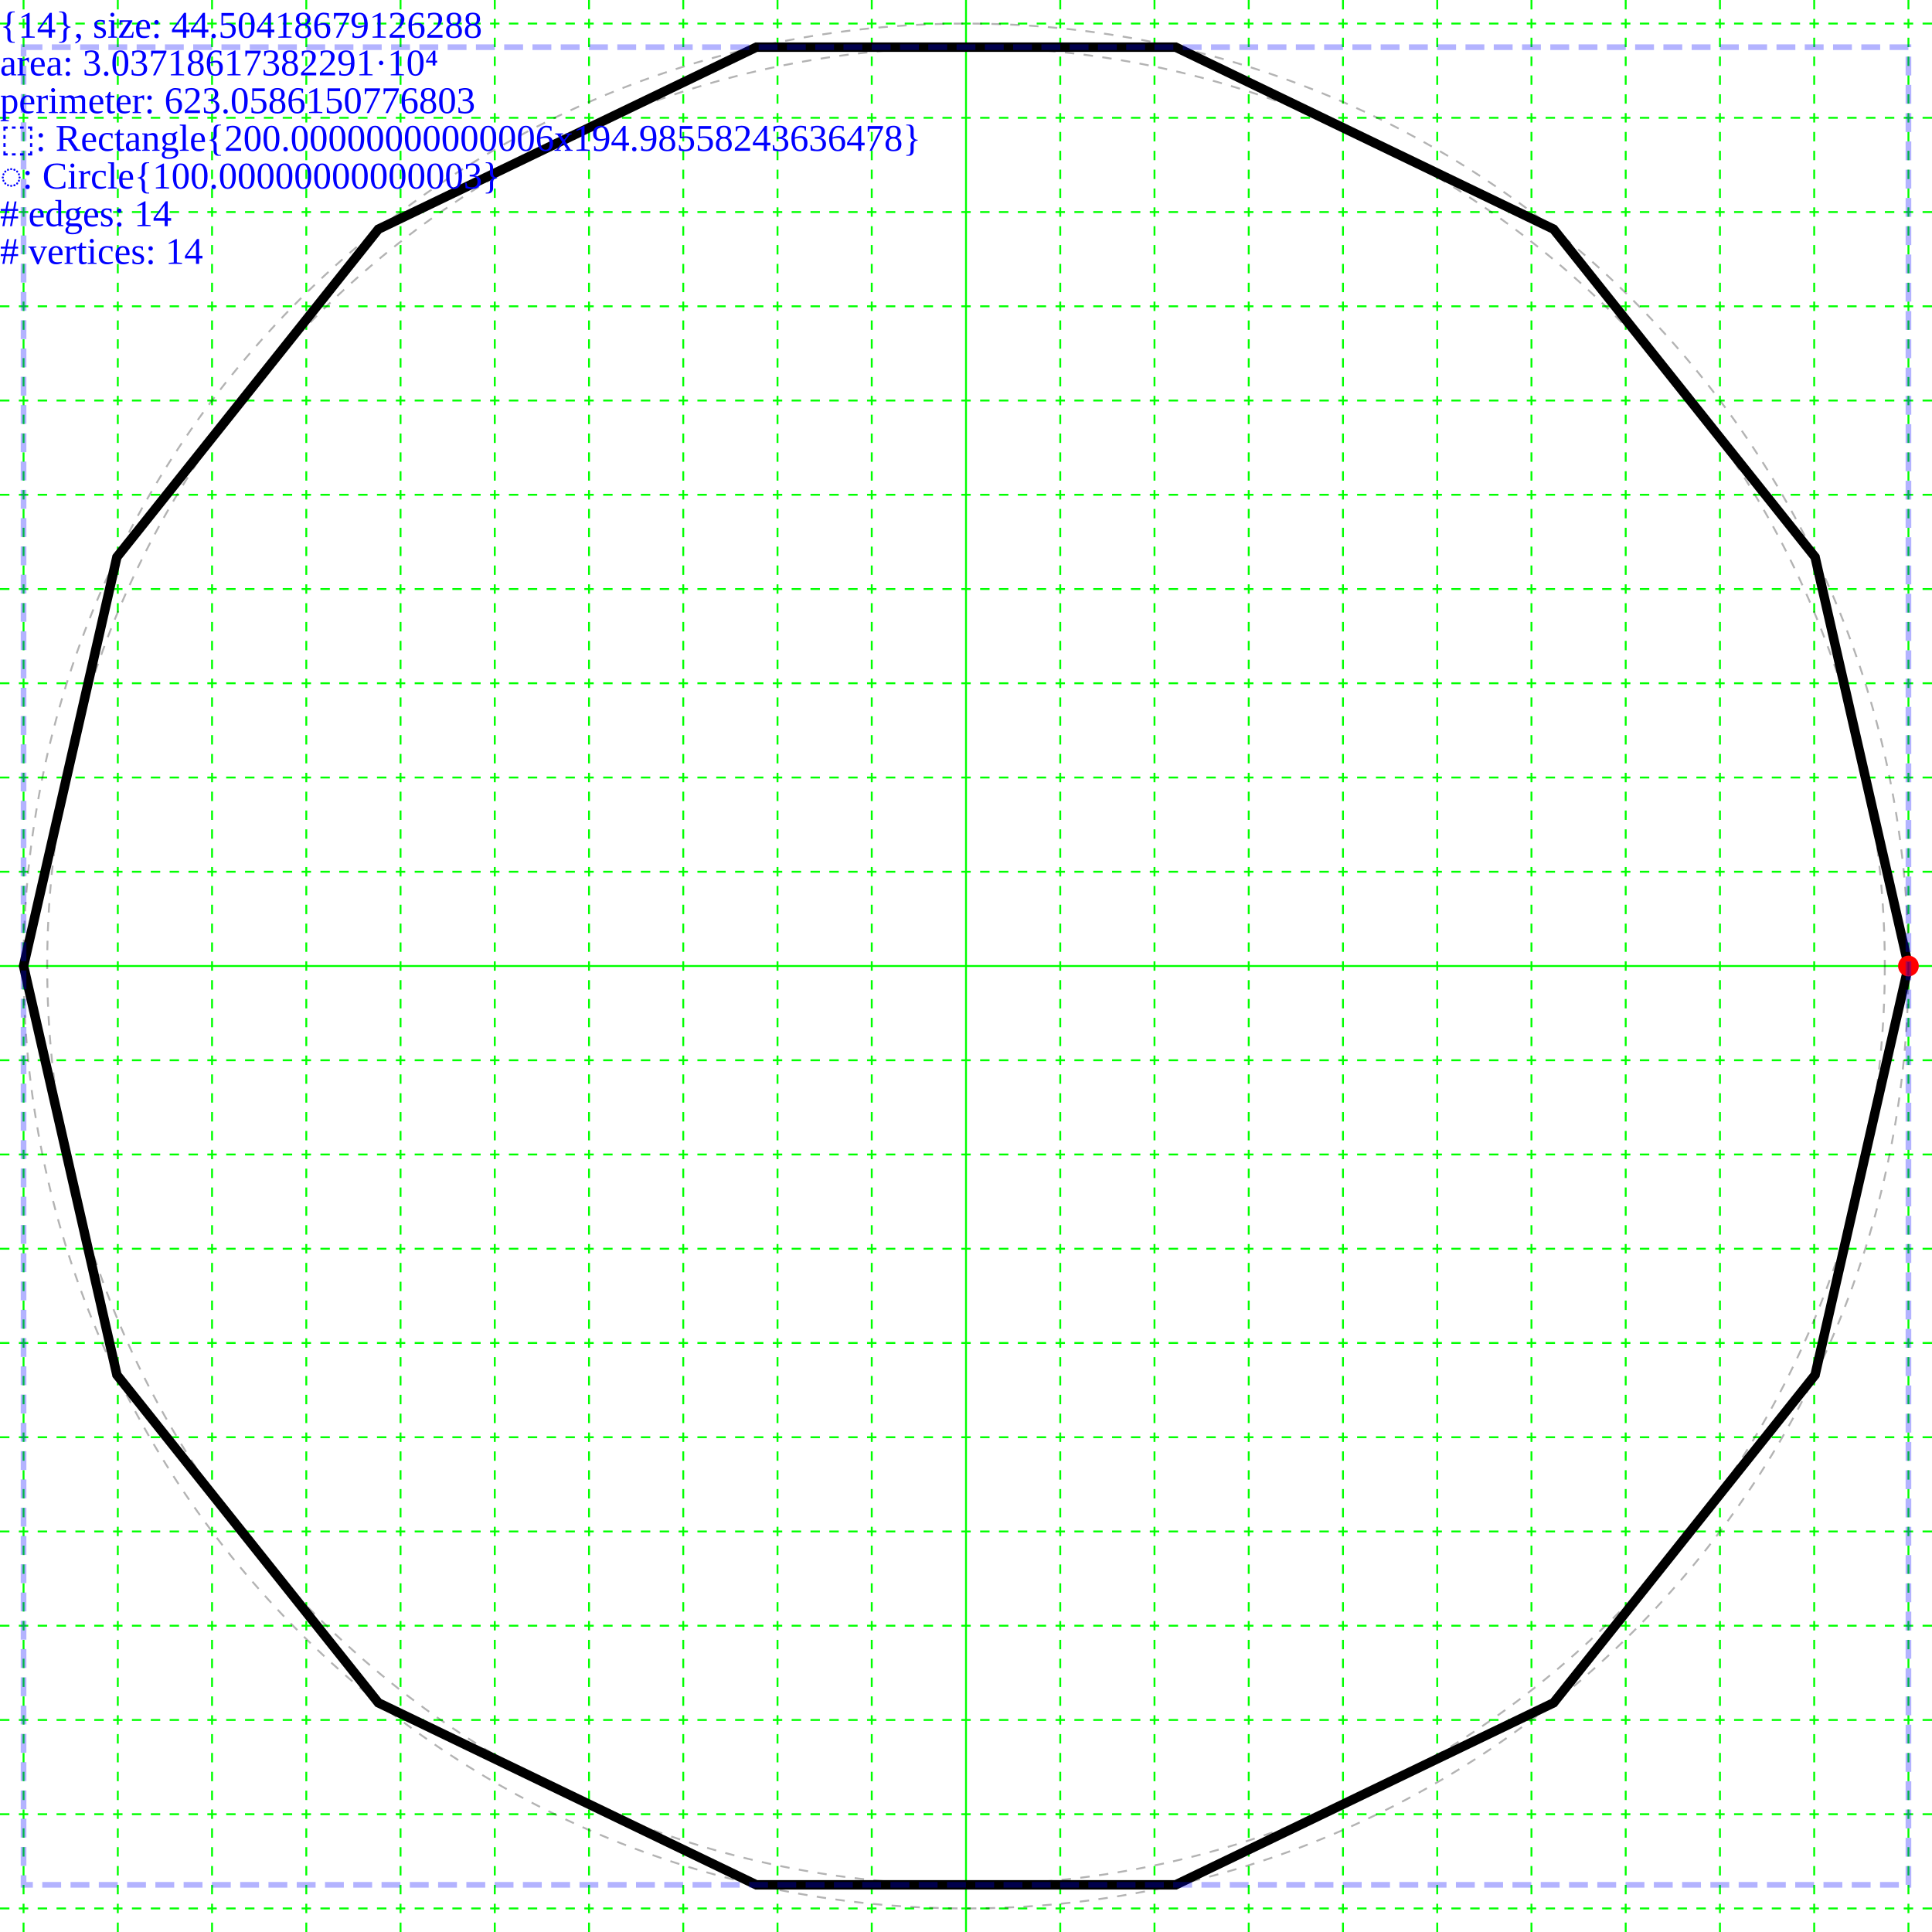
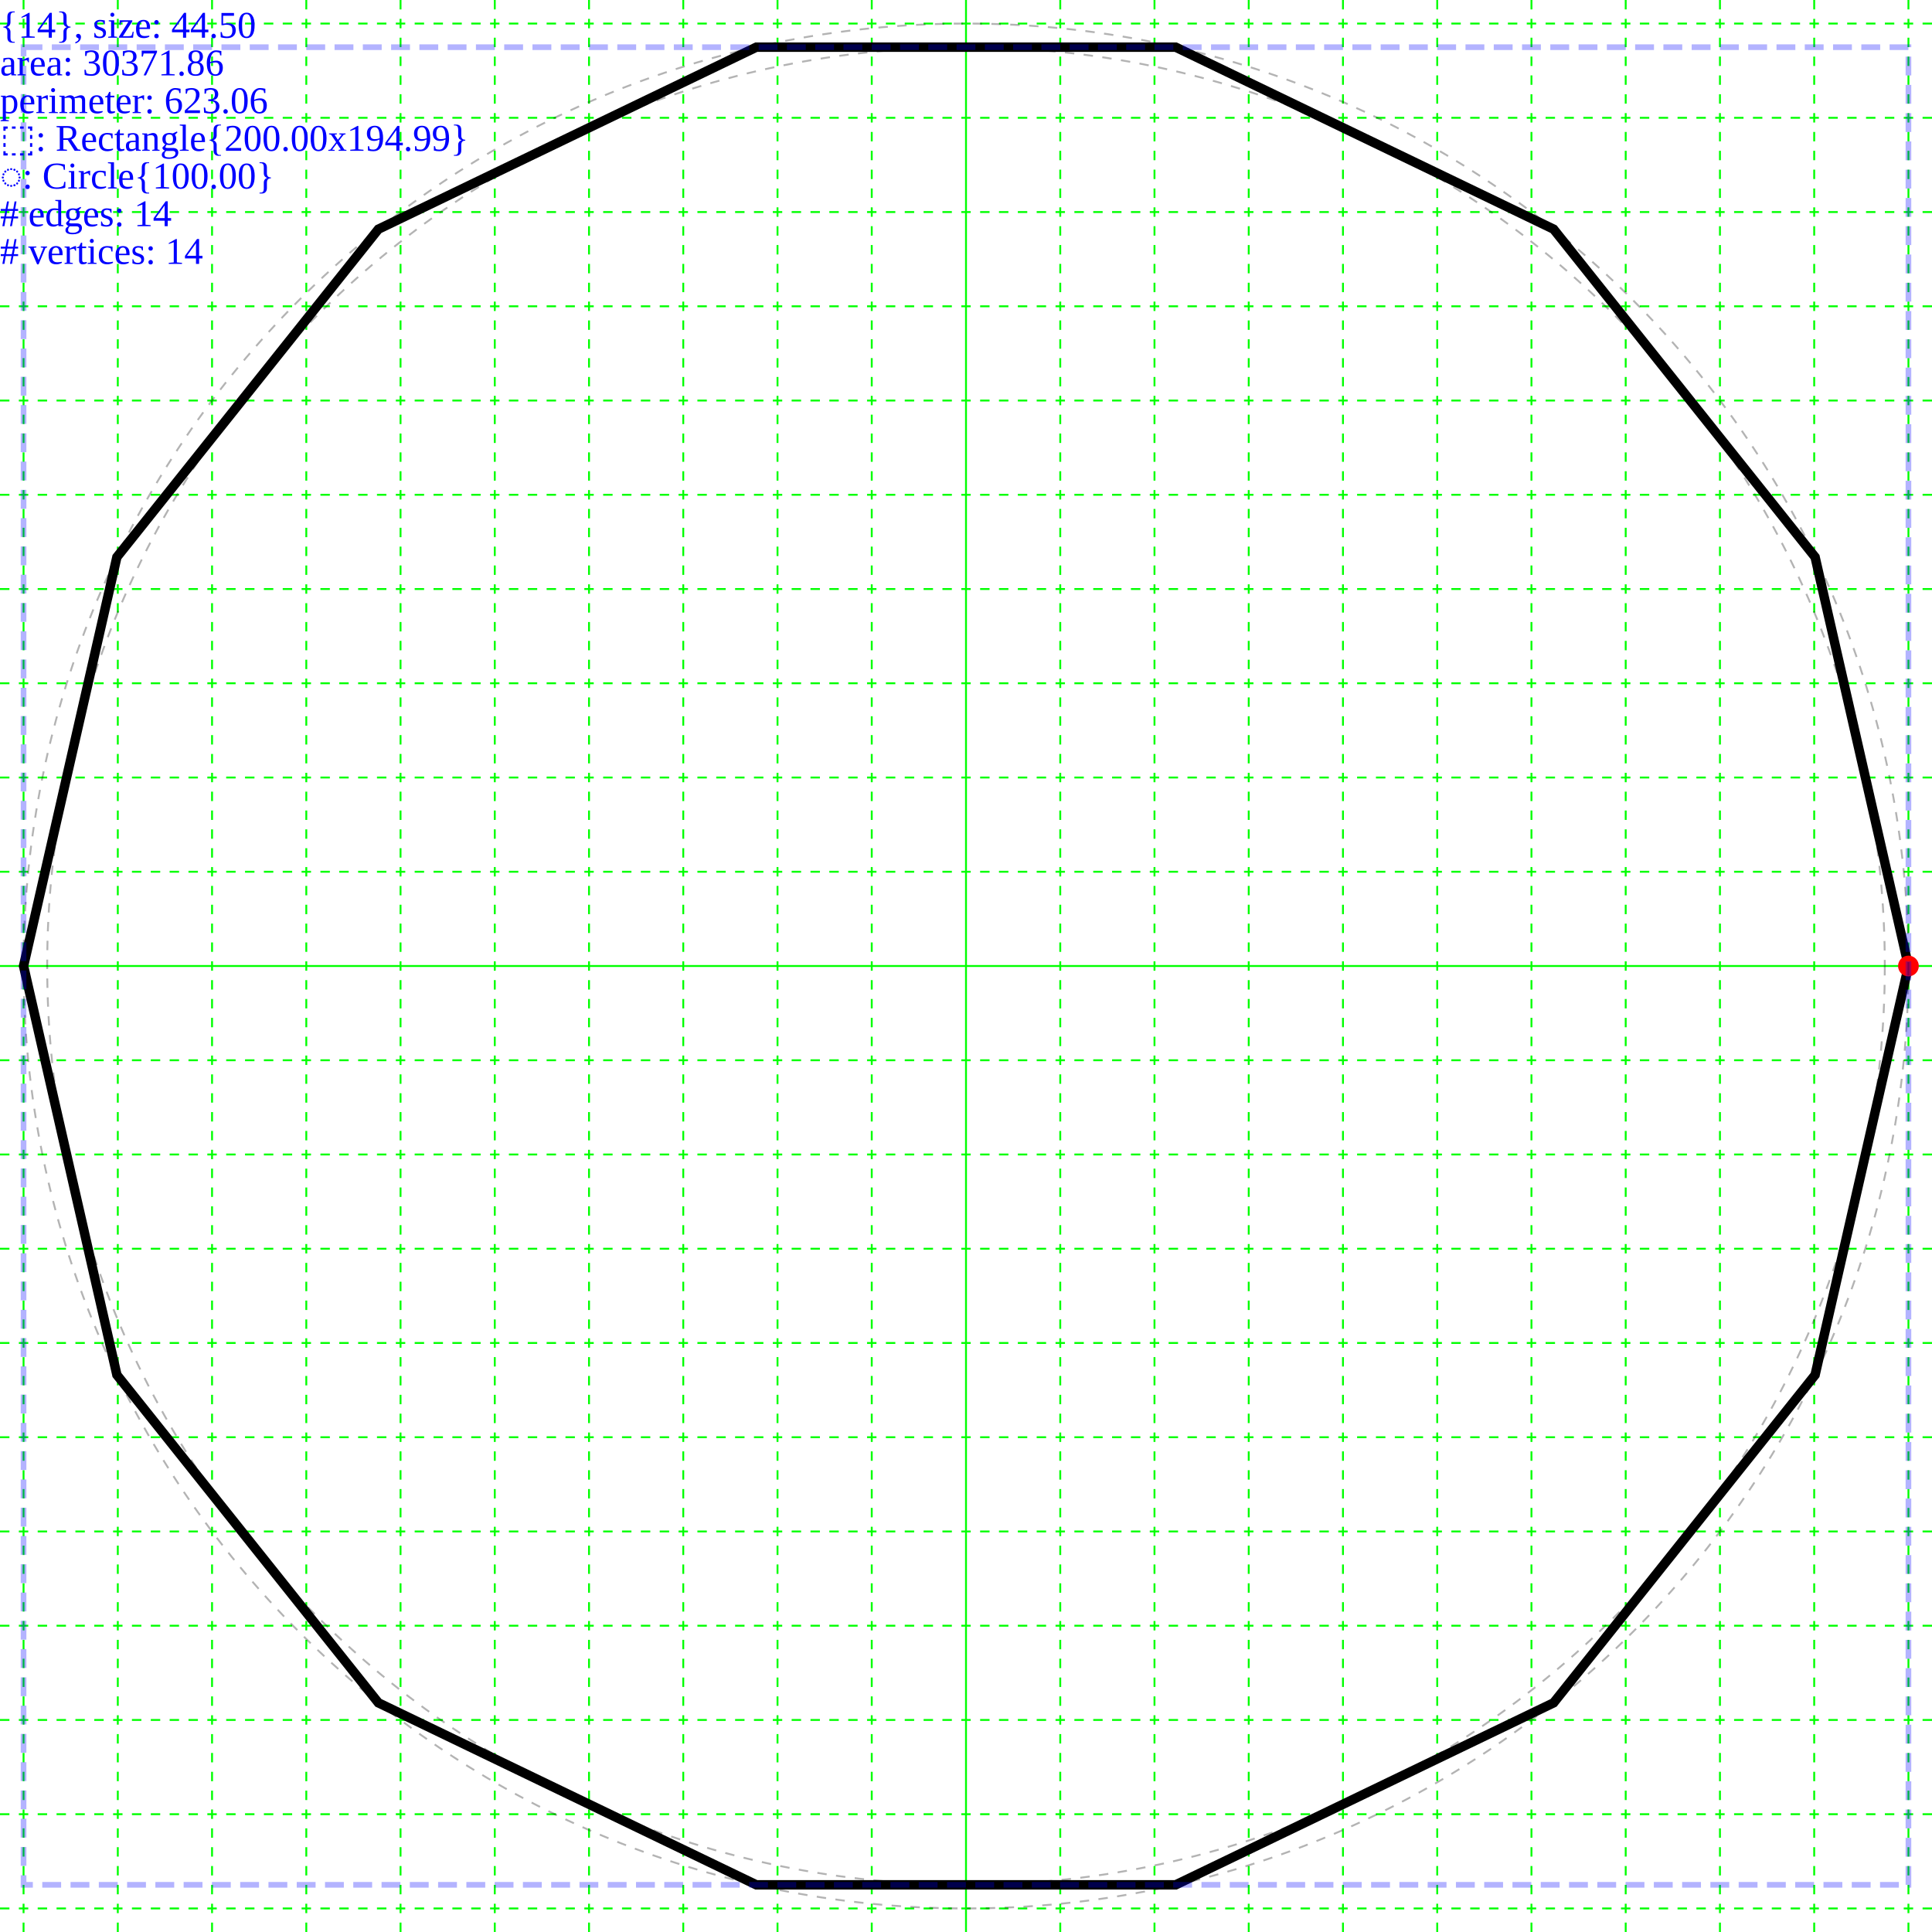
<svg xmlns="http://www.w3.org/2000/svg" height="205.0" width="205.0">
  <g transform="translate(102.5,102.5)">
    <g id="grid">
      <line stroke="#00ff00" stroke-width="0.2" x1="0" x2="0" y1="-102.5" y2="102.5" />
      <line stroke="#00ff00" stroke-dasharray="1,1" stroke-width="0.2" x1="10.0" x2="10.0" y1="-102.5" y2="102.5" />
      <line stroke="#00ff00" stroke-dasharray="1,1" stroke-width="0.2" x1="-10.0" x2="-10.0" y1="-102.5" y2="102.5" />
      <line stroke="#00ff00" stroke-dasharray="1,1" stroke-width="0.2" x1="20.0" x2="20.0" y1="-102.5" y2="102.5" />
      <line stroke="#00ff00" stroke-dasharray="1,1" stroke-width="0.2" x1="-20.0" x2="-20.0" y1="-102.5" y2="102.5" />
      <line stroke="#00ff00" stroke-dasharray="1,1" stroke-width="0.2" x1="30.0" x2="30.0" y1="-102.5" y2="102.5" />
      <line stroke="#00ff00" stroke-dasharray="1,1" stroke-width="0.2" x1="-30.0" x2="-30.0" y1="-102.5" y2="102.5" />
      <line stroke="#00ff00" stroke-dasharray="1,1" stroke-width="0.2" x1="40.0" x2="40.0" y1="-102.5" y2="102.5" />
      <line stroke="#00ff00" stroke-dasharray="1,1" stroke-width="0.2" x1="-40.0" x2="-40.0" y1="-102.5" y2="102.5" />
      <line stroke="#00ff00" stroke-dasharray="1,1" stroke-width="0.2" x1="50.0" x2="50.0" y1="-102.5" y2="102.5" />
      <line stroke="#00ff00" stroke-dasharray="1,1" stroke-width="0.2" x1="-50.0" x2="-50.0" y1="-102.5" y2="102.5" />
      <line stroke="#00ff00" stroke-dasharray="1,1" stroke-width="0.2" x1="60.0" x2="60.0" y1="-102.5" y2="102.5" />
      <line stroke="#00ff00" stroke-dasharray="1,1" stroke-width="0.2" x1="-60.0" x2="-60.0" y1="-102.5" y2="102.5" />
      <line stroke="#00ff00" stroke-dasharray="1,1" stroke-width="0.2" x1="70.0" x2="70.0" y1="-102.5" y2="102.5" />
      <line stroke="#00ff00" stroke-dasharray="1,1" stroke-width="0.2" x1="-70.0" x2="-70.0" y1="-102.5" y2="102.5" />
      <line stroke="#00ff00" stroke-dasharray="1,1" stroke-width="0.2" x1="80.0" x2="80.0" y1="-102.5" y2="102.5" />
      <line stroke="#00ff00" stroke-dasharray="1,1" stroke-width="0.2" x1="-80.0" x2="-80.0" y1="-102.5" y2="102.5" />
      <line stroke="#00ff00" stroke-dasharray="1,1" stroke-width="0.2" x1="90.0" x2="90.0" y1="-102.5" y2="102.5" />
      <line stroke="#00ff00" stroke-dasharray="1,1" stroke-width="0.2" x1="-90.0" x2="-90.0" y1="-102.5" y2="102.5" />
      <line stroke="#00ff00" stroke-dasharray="1,1" stroke-width="0.2" x1="100.0" x2="100.0" y1="-102.5" y2="102.5" />
      <line stroke="#00ff00" stroke-dasharray="1,1" stroke-width="0.2" x1="-100.0" x2="-100.0" y1="-102.5" y2="102.5" />
      <line stroke="#00ff00" stroke-dasharray="1,1" stroke-width="0.2" x1="110.0" x2="110.0" y1="-102.5" y2="102.5" />
      <line stroke="#00ff00" stroke-dasharray="1,1" stroke-width="0.2" x1="-110.0" x2="-110.0" y1="-102.5" y2="102.5" />
      <line stroke="#00ff00" stroke-width="0.2" x1="-102.5" x2="102.5" y1="0" y2="0" />
      <line stroke="#00ff00" stroke-dasharray="1,1" stroke-width="0.2" x1="-102.5" x2="102.5" y1="10.0" y2="10.0" />
      <line stroke="#00ff00" stroke-dasharray="1,1" stroke-width="0.2" x1="-102.5" x2="102.5" y1="-10.0" y2="-10.0" />
      <line stroke="#00ff00" stroke-dasharray="1,1" stroke-width="0.2" x1="-102.5" x2="102.5" y1="20.0" y2="20.0" />
      <line stroke="#00ff00" stroke-dasharray="1,1" stroke-width="0.2" x1="-102.5" x2="102.5" y1="-20.0" y2="-20.0" />
      <line stroke="#00ff00" stroke-dasharray="1,1" stroke-width="0.2" x1="-102.5" x2="102.5" y1="30.0" y2="30.0" />
      <line stroke="#00ff00" stroke-dasharray="1,1" stroke-width="0.2" x1="-102.5" x2="102.5" y1="-30.0" y2="-30.0" />
      <line stroke="#00ff00" stroke-dasharray="1,1" stroke-width="0.2" x1="-102.5" x2="102.5" y1="40.0" y2="40.0" />
      <line stroke="#00ff00" stroke-dasharray="1,1" stroke-width="0.2" x1="-102.5" x2="102.5" y1="-40.0" y2="-40.0" />
      <line stroke="#00ff00" stroke-dasharray="1,1" stroke-width="0.2" x1="-102.5" x2="102.5" y1="50.0" y2="50.0" />
      <line stroke="#00ff00" stroke-dasharray="1,1" stroke-width="0.2" x1="-102.5" x2="102.5" y1="-50.0" y2="-50.0" />
      <line stroke="#00ff00" stroke-dasharray="1,1" stroke-width="0.2" x1="-102.5" x2="102.5" y1="60.0" y2="60.0" />
      <line stroke="#00ff00" stroke-dasharray="1,1" stroke-width="0.2" x1="-102.5" x2="102.5" y1="-60.0" y2="-60.0" />
      <line stroke="#00ff00" stroke-dasharray="1,1" stroke-width="0.2" x1="-102.5" x2="102.5" y1="70.0" y2="70.0" />
      <line stroke="#00ff00" stroke-dasharray="1,1" stroke-width="0.2" x1="-102.5" x2="102.5" y1="-70.0" y2="-70.0" />
      <line stroke="#00ff00" stroke-dasharray="1,1" stroke-width="0.2" x1="-102.5" x2="102.5" y1="80.0" y2="80.0" />
      <line stroke="#00ff00" stroke-dasharray="1,1" stroke-width="0.2" x1="-102.5" x2="102.5" y1="-80.0" y2="-80.0" />
      <line stroke="#00ff00" stroke-dasharray="1,1" stroke-width="0.2" x1="-102.5" x2="102.5" y1="90.0" y2="90.0" />
      <line stroke="#00ff00" stroke-dasharray="1,1" stroke-width="0.2" x1="-102.5" x2="102.5" y1="-90.0" y2="-90.0" />
      <line stroke="#00ff00" stroke-dasharray="1,1" stroke-width="0.2" x1="-102.5" x2="102.5" y1="100.0" y2="100.0" />
      <line stroke="#00ff00" stroke-dasharray="1,1" stroke-width="0.2" x1="-102.5" x2="102.5" y1="-100.0" y2="-100.0" />
      <line stroke="#00ff00" stroke-dasharray="1,1" stroke-width="0.2" x1="-102.5" x2="102.5" y1="110.0" y2="110.0" />
      <line stroke="#00ff00" stroke-dasharray="1,1" stroke-width="0.2" x1="-102.5" x2="102.5" y1="-110.0" y2="-110.0" />
      <line stroke="#00ff00" stroke-dasharray="1,1" stroke-width="0.2" x1="-102.5" x2="102.5" y1="120.0" y2="120.0" />
      <line stroke="#00ff00" stroke-dasharray="1,1" stroke-width="0.2" x1="-102.5" x2="102.5" y1="-120.0" y2="-120.0" />
      <line stroke="#00ff00" stroke-dasharray="1,1" stroke-width="0.2" x1="-102.5" x2="102.5" y1="130.0" y2="130.0" />
      <line stroke="#00ff00" stroke-dasharray="1,1" stroke-width="0.2" x1="-102.5" x2="102.5" y1="-130.0" y2="-130.0" />
      <line stroke="#00ff00" stroke-dasharray="1,1" stroke-width="0.2" x1="-102.5" x2="102.5" y1="140.0" y2="140.0" />
      <line stroke="#00ff00" stroke-dasharray="1,1" stroke-width="0.2" x1="-102.5" x2="102.5" y1="-140.0" y2="-140.0" />
      <line stroke="#00ff00" stroke-dasharray="1,1" stroke-width="0.2" x1="-102.5" x2="102.5" y1="150.0" y2="150.0" />
      <line stroke="#00ff00" stroke-dasharray="1,1" stroke-width="0.2" x1="-102.5" x2="102.5" y1="-150.0" y2="-150.0" />
      <line stroke="#00ff00" stroke-dasharray="1,1" stroke-width="0.2" x1="-102.5" x2="102.5" y1="160.0" y2="160.0" />
      <line stroke="#00ff00" stroke-dasharray="1,1" stroke-width="0.2" x1="-102.5" x2="102.5" y1="-160.0" y2="-160.0" />
      <line stroke="#00ff00" stroke-dasharray="1,1" stroke-width="0.2" x1="-102.5" x2="102.5" y1="170.0" y2="170.0" />
      <line stroke="#00ff00" stroke-dasharray="1,1" stroke-width="0.2" x1="-102.5" x2="102.5" y1="-170.0" y2="-170.0" />
      <line stroke="#00ff00" stroke-dasharray="1,1" stroke-width="0.2" x1="-102.5" x2="102.5" y1="180.0" y2="180.0" />
      <line stroke="#00ff00" stroke-dasharray="1,1" stroke-width="0.2" x1="-102.5" x2="102.5" y1="-180.0" y2="-180.0" />
      <line stroke="#00ff00" stroke-dasharray="1,1" stroke-width="0.2" x1="-102.5" x2="102.5" y1="190.0" y2="190.0" />
      <line stroke="#00ff00" stroke-dasharray="1,1" stroke-width="0.2" x1="-102.5" x2="102.5" y1="-190.0" y2="-190.0" />
      <line stroke="#00ff00" stroke-dasharray="1,1" stroke-width="0.2" x1="-102.5" x2="102.5" y1="200.0" y2="200.0" />
      <line stroke="#00ff00" stroke-dasharray="1,1" stroke-width="0.2" x1="-102.5" x2="102.5" y1="-200.0" y2="-200.0" />
      <line stroke="#00ff00" stroke-dasharray="1,1" stroke-width="0.2" x1="-102.5" x2="102.5" y1="210.0" y2="210.0" />
      <line stroke="#00ff00" stroke-dasharray="1,1" stroke-width="0.2" x1="-102.5" x2="102.5" y1="-210.0" y2="-210.0" />
    </g>
    <g>
      <polygon fill="none" points="100,0.0 90.097,43.388 62.349,78.183 22.252,97.493 -22.252,97.493 -62.349,78.183 -90.097,43.388 -100,1.2246467991473534E-14 -90.097,-43.388 -62.349,-78.183 -22.252,-97.493 22.252,-97.493 62.349,-78.183 90.097,-43.388" stroke="black" stroke-width="1" />
      <circle cx="100" cy="0.0" fill="#ff0000" r="1.1" />
      <circle fill="none" r="97.493" stroke="black" stroke-dasharray="1,1" stroke-opacity="0.3" stroke-width="0.2" />
      <circle fill="none" r="100" stroke="black" stroke-dasharray="1,1" stroke-opacity="0.3" stroke-width="0.2" />
      <rect fill="none" height="194.986" stroke="blue" stroke-dasharray="2,1" stroke-opacity="0.3" stroke-width="0.6" width="200" x="-100" y="-97.493" />
    </g>
  </g>
  <g>
    <text fill="blue" font-size="4.0" id="info" x="0" y="0">
-       <tspan dy="4.0" x="0">{14}, size: 44.50418679126288</tspan>
-       <tspan dy="4.0" x="0">area: 3.03718617382291·10⁴</tspan>
-       <tspan dy="4.0" x="0">perimeter: 623.0586150776803</tspan>
-       <tspan dy="4.0" x="0">⬚: Rectangle{200.00000000000006x194.98558243636478}</tspan>
-       <tspan dy="4.0" x="0">◌: Circle{100.00000000000003}</tspan>
+       <tspan dy="4.0" x="0">{14}, size: 44.50</tspan>
+       <tspan dy="4.0" x="0">area: 30371.86</tspan>
+       <tspan dy="4.0" x="0">perimeter: 623.06</tspan>
+       <tspan dy="4.0" x="0">⬚: Rectangle{200.00x194.99}</tspan>
+       <tspan dy="4.0" x="0">◌: Circle{100.00}</tspan>
      <tspan dy="4.0" x="0"># edges: 14</tspan>
      <tspan dy="4.0" x="0"># vertices: 14</tspan>
    </text>
  </g>
</svg>
